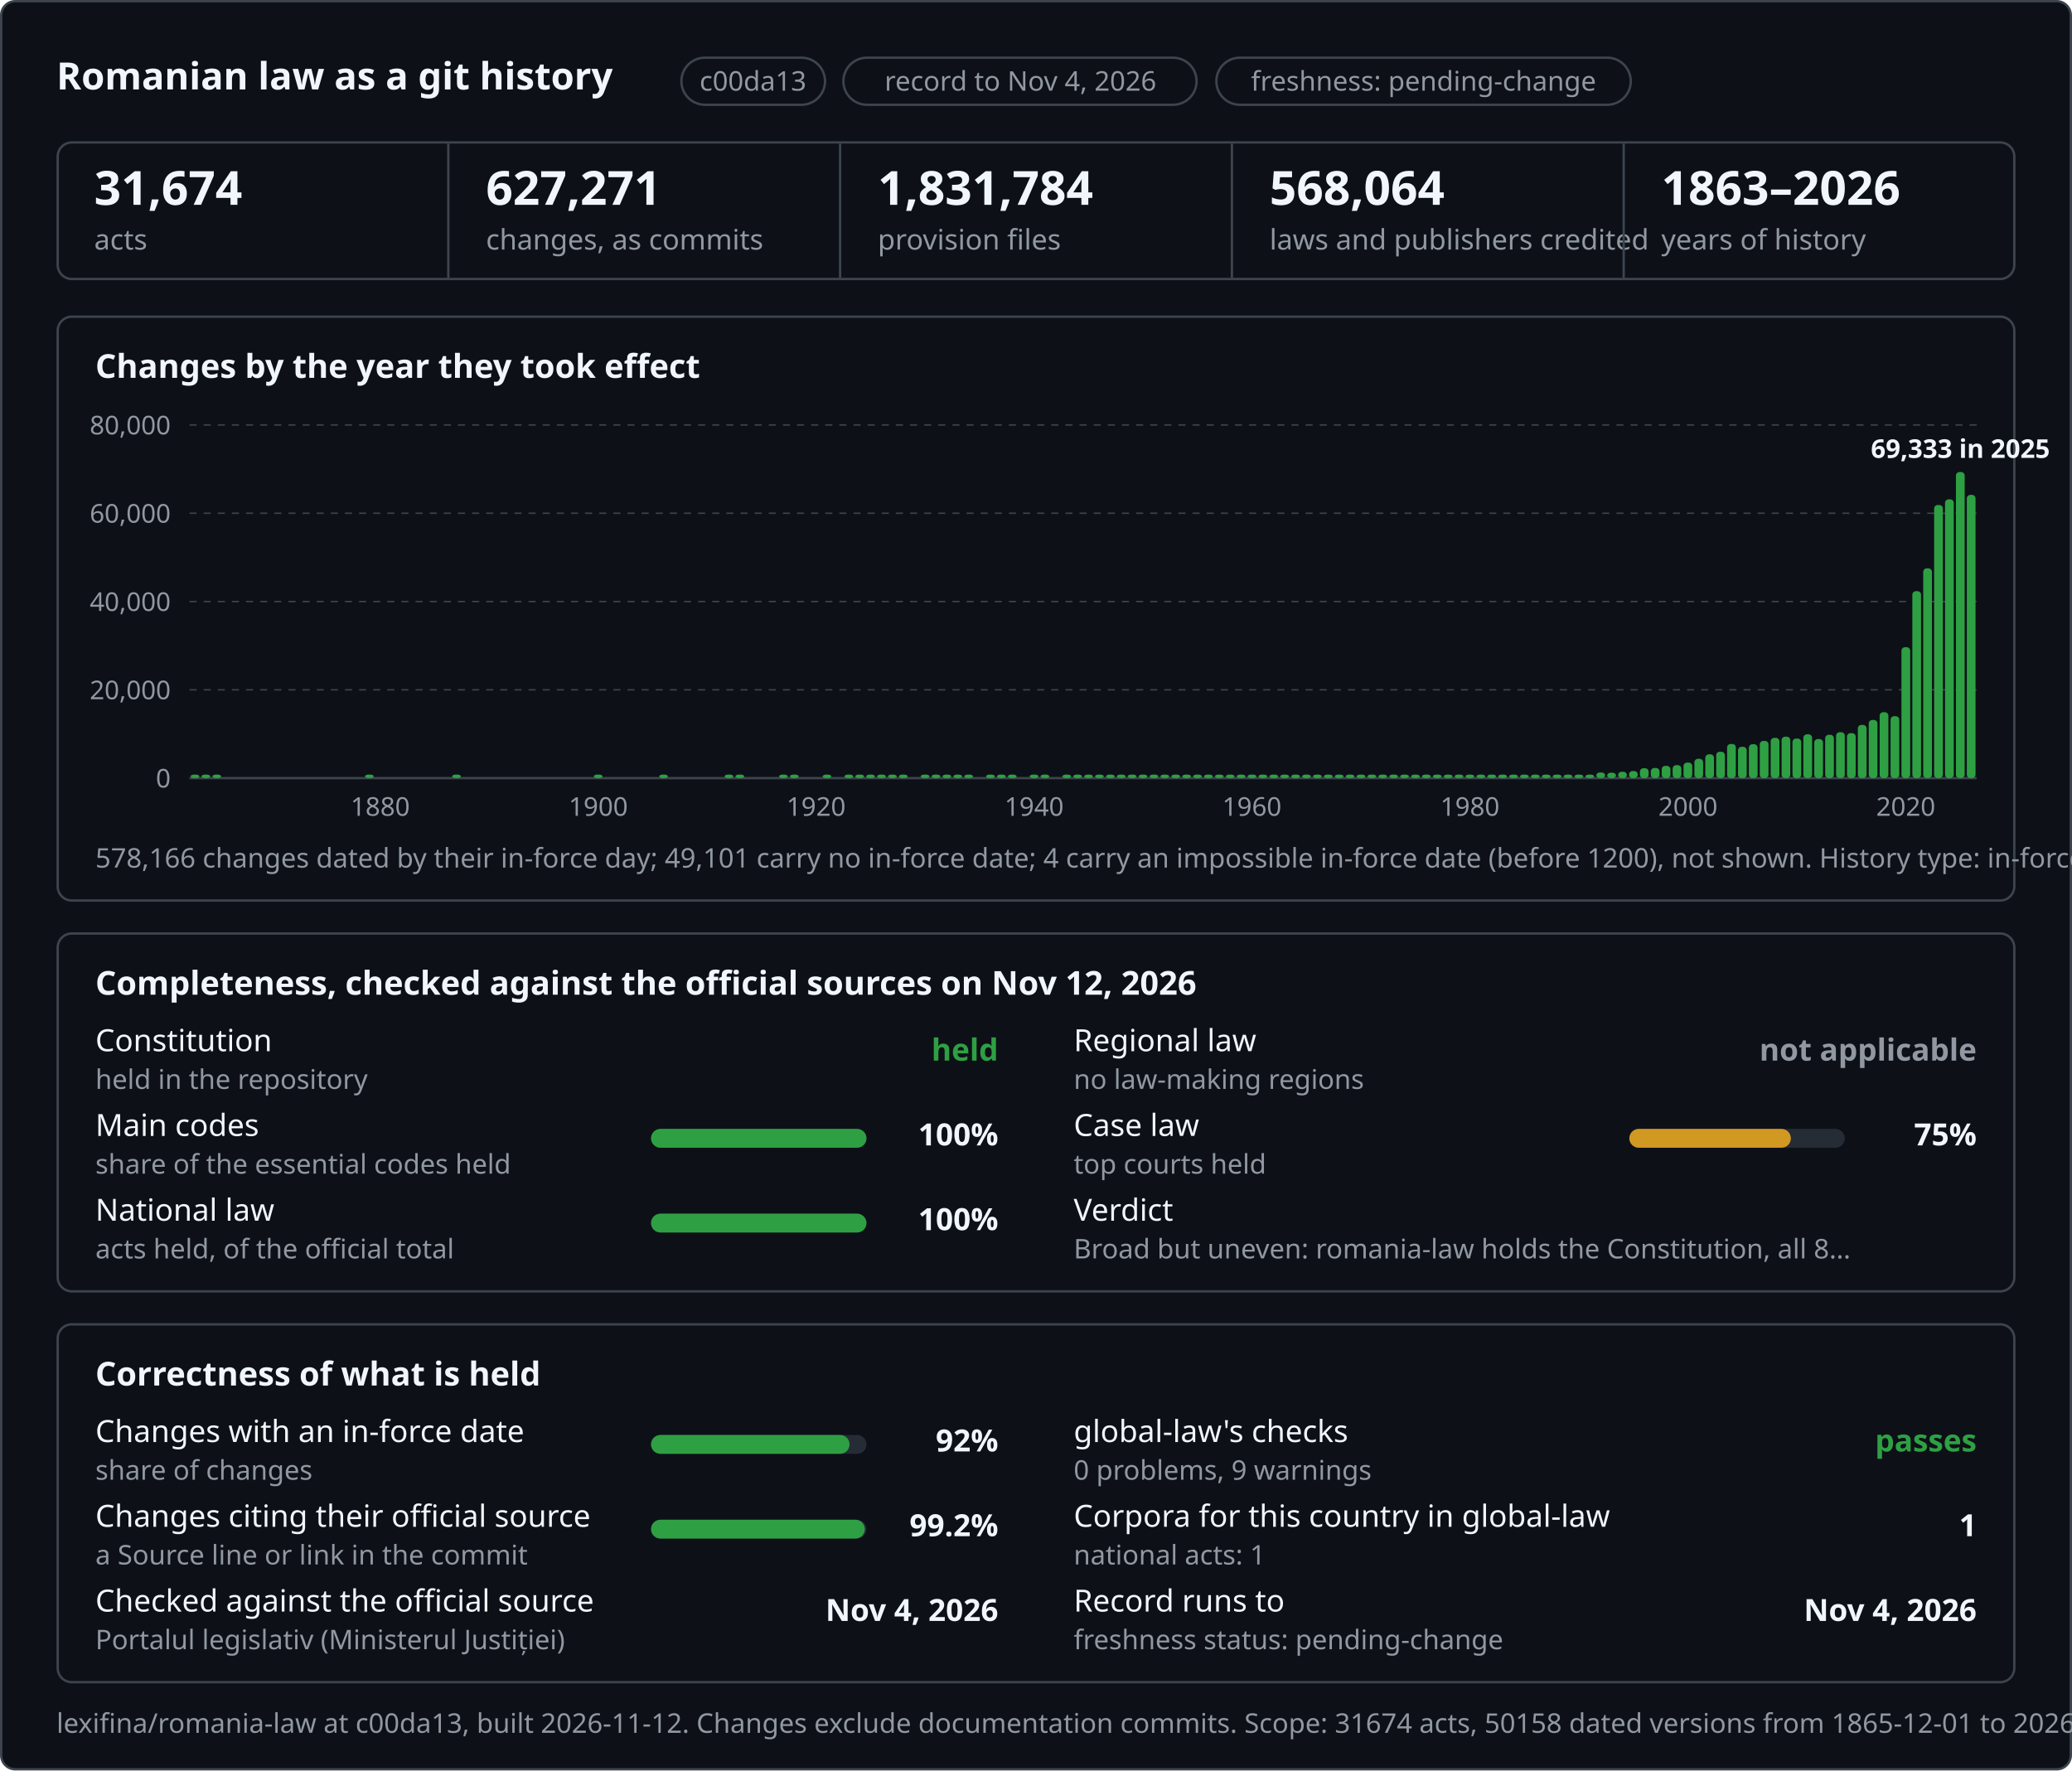
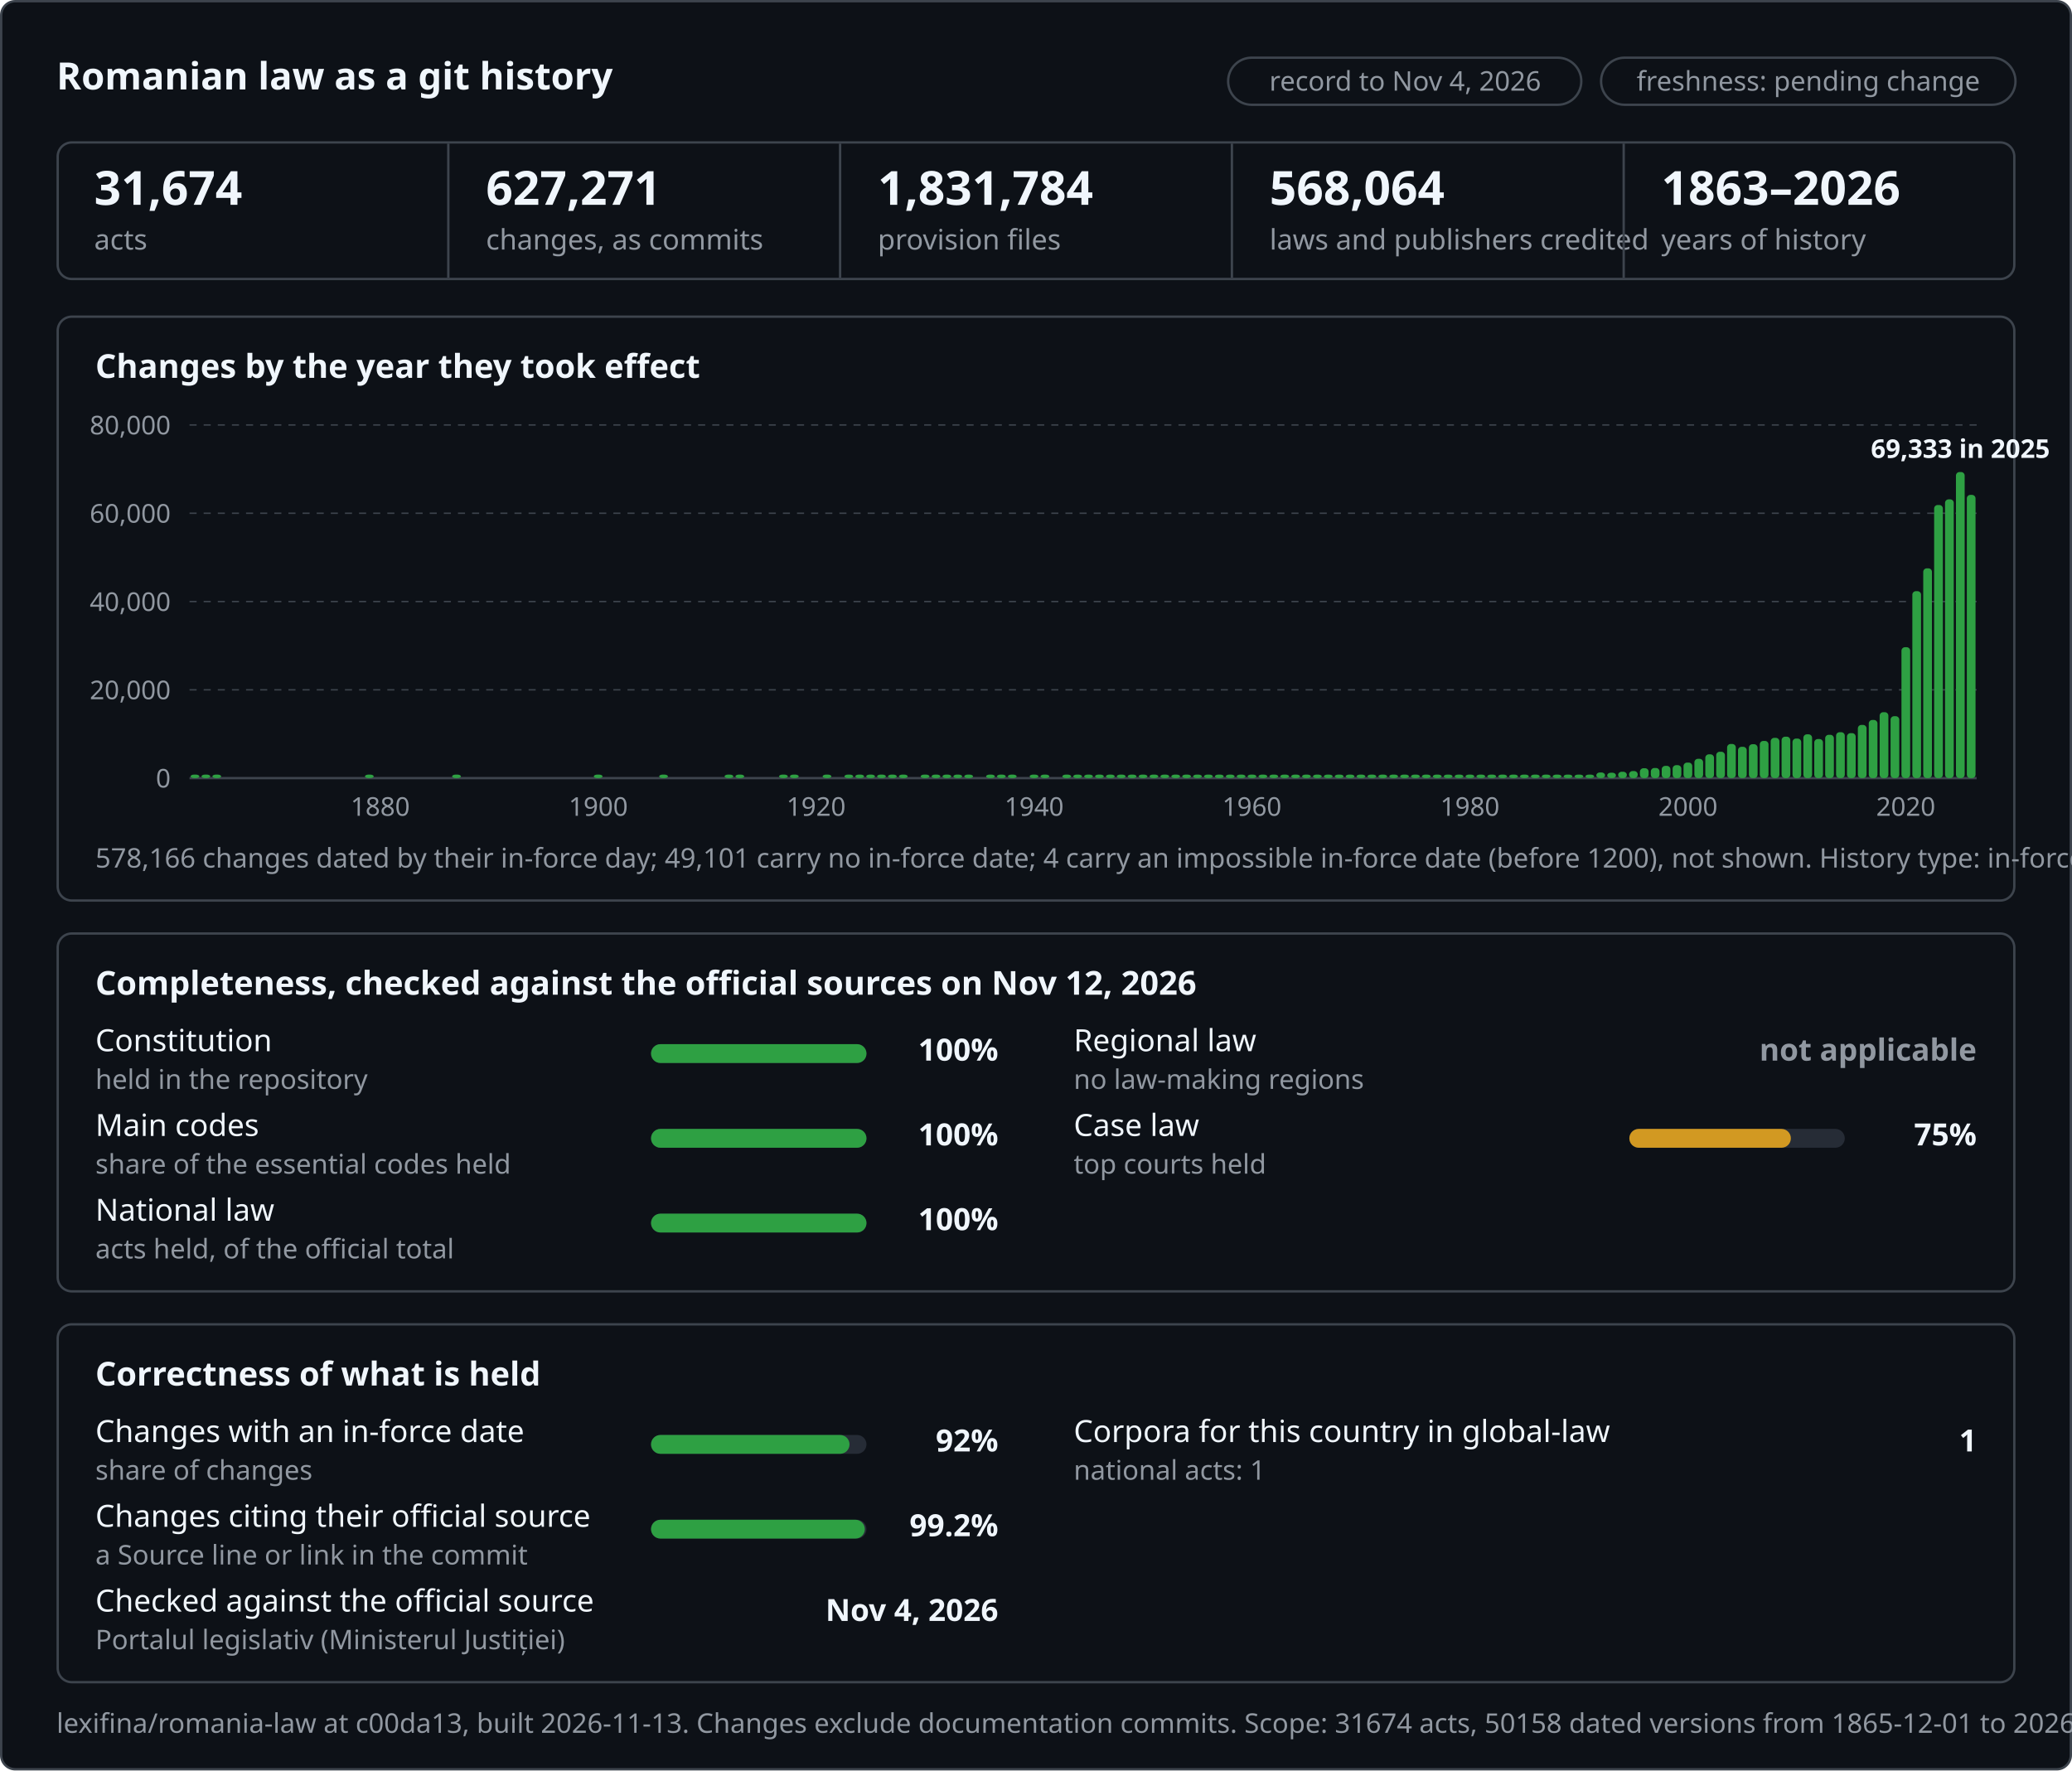
<svg xmlns="http://www.w3.org/2000/svg" width="880" height="752" viewBox="0 0 880 752" font-family="-apple-system,BlinkMacSystemFont,Segoe UI,Noto Sans,Helvetica,Arial,sans-serif">
  <rect x="0.5" y="0.5" width="879" height="751" rx="6" fill="#0d1117" stroke="#3d444d" />
  <text x="24" y="38" font-size="16" font-weight="600" fill="#f0f6fc">Romanian law as a git history</text>
-   <rect x="289.4" y="24.5" width="61" height="20" rx="10" fill="none" stroke="#3d444d" />
-   <text x="319.8" y="38.5" font-size="11.5" font-weight="500" text-anchor="middle" fill="#9198a1">c00da13</text>
-   <rect x="358.2" y="24.5" width="150" height="20" rx="10" fill="none" stroke="#3d444d" />
-   <text x="433.4" y="38.5" font-size="11.5" font-weight="500" text-anchor="middle" fill="#9198a1">record to Nov 4, 2026</text>
-   <rect x="516.6" y="24.5" width="176" height="20" rx="10" fill="none" stroke="#3d444d" />
-   <text x="604.6" y="38.5" font-size="11.5" font-weight="500" text-anchor="middle" fill="#9198a1">freshness: pending-change</text>
+   <rect x="521.6" y="24.5" width="150" height="20" rx="10" fill="none" stroke="#3d444d" />
+   <text x="596.8" y="38.5" font-size="11.5" font-weight="500" text-anchor="middle" fill="#9198a1">record to Nov 4, 2026</text>
+   <rect x="680.0" y="24.5" width="176" height="20" rx="10" fill="none" stroke="#3d444d" />
+   <text x="768.0" y="38.5" font-size="11.5" font-weight="500" text-anchor="middle" fill="#9198a1">freshness: pending change</text>
  <rect x="24.5" y="60.5" width="831" height="58" rx="6" fill="#0d1117" stroke="#3d444d" />
  <text x="40.0" y="87" font-size="20" font-weight="600" fill="#f0f6fc">31,674</text>
  <text x="40.0" y="106" font-size="12" fill="#9198a1">acts</text>
  <line x1="190.4" y1="61" x2="190.4" y2="118" stroke="#3d444d" />
  <text x="206.4" y="87" font-size="20" font-weight="600" fill="#f0f6fc">627,271</text>
  <text x="206.4" y="106" font-size="12" fill="#9198a1">changes, as commits</text>
  <line x1="356.8" y1="61" x2="356.8" y2="118" stroke="#3d444d" />
  <text x="372.8" y="87" font-size="20" font-weight="600" fill="#f0f6fc">1,831,784</text>
  <text x="372.8" y="106" font-size="12" fill="#9198a1">provision files</text>
  <line x1="523.2" y1="61" x2="523.2" y2="118" stroke="#3d444d" />
  <text x="539.2" y="87" font-size="20" font-weight="600" fill="#f0f6fc">568,064</text>
  <text x="539.2" y="106" font-size="12" fill="#9198a1">laws and publishers credited</text>
  <line x1="689.6" y1="61" x2="689.6" y2="118" stroke="#3d444d" />
  <text x="705.6" y="87" font-size="20" font-weight="600" fill="#f0f6fc">1863–2026</text>
  <text x="705.6" y="106" font-size="12" fill="#9198a1">years of history</text>
  <rect x="24.5" y="134.5" width="831" height="248" rx="6" fill="#0d1117" stroke="#3d444d" />
  <text x="40.5" y="160.5" font-size="14" font-weight="600" fill="#f0f6fc">Changes by the year they took effect</text>
  <line x1="80.5" y1="330.5" x2="839.5" y2="330.5" stroke="#3d444d" stroke-width="1" />
  <text x="72.5" y="334.5" font-size="11" text-anchor="end" fill="#9198a1">0</text>
  <line x1="80.5" y1="293.0" x2="839.5" y2="293.0" stroke="#3d444d" stroke-width="0.6" stroke-dasharray="3 3" />
  <text x="72.5" y="297.0" font-size="11" text-anchor="end" fill="#9198a1">20,000</text>
  <line x1="80.5" y1="255.5" x2="839.5" y2="255.5" stroke="#3d444d" stroke-width="0.6" stroke-dasharray="3 3" />
  <text x="72.5" y="259.5" font-size="11" text-anchor="end" fill="#9198a1">40,000</text>
  <line x1="80.5" y1="218.0" x2="839.5" y2="218.0" stroke="#3d444d" stroke-width="0.6" stroke-dasharray="3 3" />
  <text x="72.5" y="222.0" font-size="11" text-anchor="end" fill="#9198a1">60,000</text>
  <line x1="80.5" y1="180.5" x2="839.5" y2="180.5" stroke="#3d444d" stroke-width="0.6" stroke-dasharray="3 3" />
  <text x="72.5" y="184.5" font-size="11" text-anchor="end" fill="#9198a1">80,000</text>
  <rect x="80.96" y="329.0" width="3.70" height="1.5" rx="1.5" fill="#2ea043" />
  <rect x="85.59" y="329.0" width="3.70" height="1.5" rx="1.5" fill="#2ea043" />
  <rect x="90.22" y="329.0" width="3.70" height="1.5" rx="1.5" fill="#2ea043" />
  <rect x="155.01" y="329.0" width="3.70" height="1.5" rx="1.5" fill="#2ea043" />
  <text x="161.5" y="346.5" font-size="11" text-anchor="middle" fill="#9198a1">1880</text>
  <rect x="192.04" y="329.0" width="3.70" height="1.5" rx="1.5" fill="#2ea043" />
  <rect x="252.20" y="329.0" width="3.70" height="1.5" rx="1.5" fill="#2ea043" />
  <text x="254.1" y="346.5" font-size="11" text-anchor="middle" fill="#9198a1">1900</text>
  <rect x="279.97" y="329.0" width="3.70" height="1.5" rx="1.5" fill="#2ea043" />
  <rect x="307.74" y="329.0" width="3.70" height="1.5" rx="1.5" fill="#2ea043" />
  <rect x="312.37" y="329.0" width="3.70" height="1.5" rx="1.5" fill="#2ea043" />
  <rect x="330.88" y="329.0" width="3.70" height="1.5" rx="1.5" fill="#2ea043" />
  <rect x="335.51" y="329.0" width="3.70" height="1.5" rx="1.5" fill="#2ea043" />
  <text x="346.6" y="346.5" font-size="11" text-anchor="middle" fill="#9198a1">1920</text>
  <rect x="349.39" y="329.0" width="3.70" height="1.5" rx="1.5" fill="#2ea043" />
  <rect x="358.65" y="329.0" width="3.70" height="1.5" rx="1.5" fill="#2ea043" />
  <rect x="363.27" y="329.0" width="3.70" height="1.5" rx="1.5" fill="#2ea043" />
  <rect x="367.90" y="329.0" width="3.70" height="1.5" rx="1.5" fill="#2ea043" />
  <rect x="372.53" y="329.0" width="3.70" height="1.5" rx="1.5" fill="#2ea043" />
  <rect x="377.16" y="329.0" width="3.70" height="1.5" rx="1.5" fill="#2ea043" />
  <rect x="381.79" y="329.0" width="3.70" height="1.5" rx="1.5" fill="#2ea043" />
  <rect x="391.04" y="329.0" width="3.70" height="1.5" rx="1.5" fill="#2ea043" />
  <rect x="395.67" y="329.0" width="3.70" height="1.5" rx="1.5" fill="#2ea043" />
  <rect x="400.30" y="329.0" width="3.70" height="1.5" rx="1.5" fill="#2ea043" />
  <rect x="404.93" y="329.0" width="3.70" height="1.5" rx="1.5" fill="#2ea043" />
  <rect x="409.55" y="329.0" width="3.70" height="1.5" rx="1.5" fill="#2ea043" />
  <rect x="418.81" y="329.0" width="3.70" height="1.5" rx="1.5" fill="#2ea043" />
  <rect x="423.44" y="329.0" width="3.70" height="1.5" rx="1.5" fill="#2ea043" />
  <rect x="428.07" y="329.0" width="3.70" height="1.5" rx="1.5" fill="#2ea043" />
  <rect x="437.32" y="329.0" width="3.70" height="1.5" rx="1.5" fill="#2ea043" />
  <text x="439.2" y="346.5" font-size="11" text-anchor="middle" fill="#9198a1">1940</text>
  <rect x="441.95" y="329.0" width="3.70" height="1.5" rx="1.5" fill="#2ea043" />
  <rect x="451.21" y="329.0" width="3.70" height="1.5" rx="1.5" fill="#2ea043" />
  <rect x="455.83" y="329.0" width="3.70" height="1.5" rx="1.5" fill="#2ea043" />
  <rect x="460.46" y="329.0" width="3.70" height="1.5" rx="1.5" fill="#2ea043" />
  <rect x="465.09" y="329.0" width="3.70" height="1.5" rx="1.5" fill="#2ea043" />
  <rect x="469.72" y="329.0" width="3.70" height="1.5" rx="1.5" fill="#2ea043" />
  <rect x="474.35" y="329.0" width="3.70" height="1.5" rx="1.5" fill="#2ea043" />
  <rect x="478.97" y="329.0" width="3.70" height="1.5" rx="1.5" fill="#2ea043" />
  <rect x="483.60" y="329.0" width="3.70" height="1.5" rx="1.5" fill="#2ea043" />
  <rect x="488.23" y="329.0" width="3.70" height="1.5" rx="1.5" fill="#2ea043" />
  <rect x="492.86" y="329.0" width="3.70" height="1.5" rx="1.5" fill="#2ea043" />
  <rect x="497.49" y="329.0" width="3.70" height="1.5" rx="1.5" fill="#2ea043" />
  <rect x="502.12" y="329.0" width="3.70" height="1.5" rx="1.5" fill="#2ea043" />
  <rect x="506.74" y="329.0" width="3.70" height="1.5" rx="1.5" fill="#2ea043" />
  <rect x="511.37" y="329.0" width="3.70" height="1.5" rx="1.5" fill="#2ea043" />
  <rect x="516.00" y="329.0" width="3.70" height="1.5" rx="1.5" fill="#2ea043" />
  <rect x="520.63" y="329.0" width="3.70" height="1.5" rx="1.5" fill="#2ea043" />
  <rect x="525.26" y="329.0" width="3.70" height="1.5" rx="1.5" fill="#2ea043" />
  <rect x="529.88" y="329.0" width="3.70" height="1.5" rx="1.5" fill="#2ea043" />
  <text x="531.7" y="346.5" font-size="11" text-anchor="middle" fill="#9198a1">1960</text>
  <rect x="534.51" y="329.0" width="3.70" height="1.5" rx="1.5" fill="#2ea043" />
  <rect x="539.14" y="329.0" width="3.70" height="1.5" rx="1.5" fill="#2ea043" />
  <rect x="543.77" y="329.0" width="3.70" height="1.5" rx="1.5" fill="#2ea043" />
  <rect x="548.40" y="329.0" width="3.70" height="1.5" rx="1.5" fill="#2ea043" />
  <rect x="553.02" y="329.0" width="3.70" height="1.5" rx="1.5" fill="#2ea043" />
  <rect x="557.65" y="329.0" width="3.70" height="1.5" rx="1.5" fill="#2ea043" />
  <rect x="562.28" y="329.0" width="3.70" height="1.5" rx="1.5" fill="#2ea043" />
  <rect x="566.91" y="329.0" width="3.70" height="1.5" rx="1.5" fill="#2ea043" />
  <rect x="571.54" y="329.0" width="3.70" height="1.5" rx="1.5" fill="#2ea043" />
  <rect x="576.16" y="329.0" width="3.70" height="1.5" rx="1.5" fill="#2ea043" />
  <rect x="580.79" y="329.0" width="3.70" height="1.5" rx="1.5" fill="#2ea043" />
  <rect x="585.42" y="329.0" width="3.70" height="1.5" rx="1.5" fill="#2ea043" />
  <rect x="590.05" y="329.0" width="3.70" height="1.5" rx="1.5" fill="#2ea043" />
  <rect x="594.68" y="329.0" width="3.70" height="1.5" rx="1.5" fill="#2ea043" />
  <rect x="599.30" y="329.0" width="3.70" height="1.5" rx="1.5" fill="#2ea043" />
  <rect x="603.93" y="329.0" width="3.70" height="1.5" rx="1.5" fill="#2ea043" />
  <rect x="608.56" y="329.0" width="3.70" height="1.5" rx="1.5" fill="#2ea043" />
  <rect x="613.19" y="329.0" width="3.70" height="1.5" rx="1.5" fill="#2ea043" />
  <rect x="617.82" y="329.0" width="3.70" height="1.5" rx="1.5" fill="#2ea043" />
  <rect x="622.44" y="329.0" width="3.70" height="1.5" rx="1.5" fill="#2ea043" />
  <text x="624.3" y="346.5" font-size="11" text-anchor="middle" fill="#9198a1">1980</text>
  <rect x="627.07" y="329.0" width="3.70" height="1.5" rx="1.5" fill="#2ea043" />
  <rect x="631.70" y="329.0" width="3.70" height="1.5" rx="1.5" fill="#2ea043" />
  <rect x="636.33" y="329.0" width="3.70" height="1.5" rx="1.5" fill="#2ea043" />
  <rect x="640.96" y="329.0" width="3.70" height="1.5" rx="1.5" fill="#2ea043" />
  <rect x="645.58" y="329.0" width="3.70" height="1.5" rx="1.5" fill="#2ea043" />
  <rect x="650.21" y="329.0" width="3.70" height="1.5" rx="1.5" fill="#2ea043" />
  <rect x="654.84" y="329.0" width="3.70" height="1.5" rx="1.5" fill="#2ea043" />
  <rect x="659.47" y="329.0" width="3.70" height="1.5" rx="1.5" fill="#2ea043" />
  <rect x="664.10" y="329.0" width="3.70" height="1.5" rx="1.5" fill="#2ea043" />
  <rect x="668.73" y="329.0" width="3.70" height="1.5" rx="1.5" fill="#2ea043" />
  <rect x="673.35" y="329.0" width="3.70" height="1.5" rx="1.5" fill="#2ea043" />
  <rect x="677.98" y="328.1" width="3.70" height="2.4" rx="1.5" fill="#2ea043" />
  <rect x="682.61" y="328.2" width="3.70" height="2.3" rx="1.5" fill="#2ea043" />
  <rect x="687.24" y="327.8" width="3.70" height="2.7" rx="1.5" fill="#2ea043" />
  <rect x="691.87" y="327.5" width="3.70" height="3.0" rx="1.5" fill="#2ea043" />
  <rect x="696.49" y="326.3" width="3.70" height="4.2" rx="1.5" fill="#2ea043" />
  <rect x="701.12" y="326.2" width="3.70" height="4.3" rx="1.5" fill="#2ea043" />
  <rect x="705.75" y="325.3" width="3.70" height="5.2" rx="1.5" fill="#2ea043" />
  <rect x="710.38" y="325.0" width="3.70" height="5.5" rx="1.5" fill="#2ea043" />
  <rect x="715.01" y="323.9" width="3.70" height="6.6" rx="1.5" fill="#2ea043" />
  <text x="716.9" y="346.5" font-size="11" text-anchor="middle" fill="#9198a1">2000</text>
  <rect x="719.63" y="322.3" width="3.70" height="8.2" rx="1.5" fill="#2ea043" />
  <rect x="724.26" y="320.4" width="3.70" height="10.1" rx="1.5" fill="#2ea043" />
  <rect x="728.89" y="319.3" width="3.70" height="11.2" rx="1.5" fill="#2ea043" />
  <rect x="733.52" y="316.0" width="3.70" height="14.5" rx="1.5" fill="#2ea043" />
  <rect x="738.15" y="317.2" width="3.70" height="13.3" rx="1.5" fill="#2ea043" />
  <rect x="742.77" y="316.1" width="3.70" height="14.4" rx="1.5" fill="#2ea043" />
  <rect x="747.40" y="314.7" width="3.70" height="15.8" rx="1.5" fill="#2ea043" />
  <rect x="752.03" y="313.4" width="3.70" height="17.1" rx="1.5" fill="#2ea043" />
  <rect x="756.66" y="312.9" width="3.70" height="17.6" rx="1.5" fill="#2ea043" />
  <rect x="761.29" y="313.7" width="3.70" height="16.8" rx="1.5" fill="#2ea043" />
  <rect x="765.91" y="311.9" width="3.70" height="18.6" rx="1.5" fill="#2ea043" />
  <rect x="770.54" y="313.9" width="3.70" height="16.6" rx="1.5" fill="#2ea043" />
  <rect x="775.17" y="312.1" width="3.70" height="18.4" rx="1.5" fill="#2ea043" />
  <rect x="779.80" y="311.0" width="3.70" height="19.5" rx="1.5" fill="#2ea043" />
  <rect x="784.43" y="311.4" width="3.70" height="19.1" rx="1.5" fill="#2ea043" />
  <rect x="789.05" y="307.9" width="3.70" height="22.6" rx="1.5" fill="#2ea043" />
  <rect x="793.68" y="305.8" width="3.70" height="24.7" rx="1.5" fill="#2ea043" />
  <rect x="798.31" y="302.5" width="3.70" height="28.0" rx="1.5" fill="#2ea043" />
  <rect x="802.94" y="304.2" width="3.70" height="26.3" rx="1.5" fill="#2ea043" />
  <rect x="807.57" y="274.9" width="3.70" height="55.6" rx="1.5" fill="#2ea043" />
  <text x="809.4" y="346.5" font-size="11" text-anchor="middle" fill="#9198a1">2020</text>
  <rect x="812.19" y="251.1" width="3.70" height="79.4" rx="1.5" fill="#2ea043" />
  <rect x="816.82" y="241.4" width="3.70" height="89.1" rx="1.5" fill="#2ea043" />
  <rect x="821.45" y="214.5" width="3.70" height="116.0" rx="1.5" fill="#2ea043" />
  <rect x="826.08" y="212.1" width="3.70" height="118.4" rx="1.5" fill="#2ea043" />
  <rect x="830.71" y="200.5" width="3.70" height="130.0" rx="1.5" fill="#2ea043" />
  <text x="832.6" y="194.5" font-size="11" font-weight="600" text-anchor="middle" fill="#f0f6fc">69,333 in 2025</text>
  <rect x="835.33" y="210.2" width="3.70" height="120.3" rx="1.5" fill="#2ea043" />
  <text x="40.5" y="368.5" font-size="11.5" fill="#9198a1">578,166 changes dated by their in-force day; 49,101 carry no in-force date; 4 carry an impossible in-force date (before 1200), not shown. History type: in-force.</text>
  <rect x="24.5" y="396.5" width="831" height="152" rx="6" fill="#0d1117" stroke="#3d444d" />
  <text x="40.5" y="422.5" font-size="14" font-weight="600" fill="#f0f6fc">Completeness, checked against the official sources on Nov 12, 2026</text>
  <text x="40.5" y="446.5" font-size="13" fill="#f0f6fc">Constitution</text>
  <text x="40.5" y="462.5" font-size="11.5" fill="#9198a1">held in the repository</text>
-   <text x="424.0" y="450.5" font-size="13" font-weight="600" text-anchor="end" fill="#2ea043">held</text>
+   <g>
+     <rect x="276.5" y="443.5" width="91.5" height="8" rx="4" fill="#262c36" />
+     <rect x="276.5" y="443.5" width="91.5" height="8" rx="4" fill="#2ea043" />
+   </g>
+   <text x="424.0" y="450.5" font-size="13" font-weight="600" text-anchor="end" fill="#f0f6fc">100%</text>
  <text x="40.5" y="482.5" font-size="13" fill="#f0f6fc">Main codes</text>
  <text x="40.5" y="498.5" font-size="11.5" fill="#9198a1">share of the essential codes held</text>
  <g>
    <rect x="276.5" y="479.5" width="91.5" height="8" rx="4" fill="#262c36" />
    <rect x="276.5" y="479.5" width="91.5" height="8" rx="4" fill="#2ea043" />
  </g>
  <text x="424.0" y="486.5" font-size="13" font-weight="600" text-anchor="end" fill="#f0f6fc">100%</text>
  <text x="40.5" y="518.5" font-size="13" fill="#f0f6fc">National law</text>
  <text x="40.5" y="534.5" font-size="11.5" fill="#9198a1">acts held, of the official total</text>
  <g>
    <rect x="276.5" y="515.5" width="91.5" height="8" rx="4" fill="#262c36" />
    <rect x="276.5" y="515.5" width="91.5" height="8" rx="4" fill="#2ea043" />
  </g>
  <text x="424.0" y="522.5" font-size="13" font-weight="600" text-anchor="end" fill="#f0f6fc">100%</text>
  <text x="456.0" y="446.5" font-size="13" fill="#f0f6fc">Regional law</text>
  <text x="456.0" y="462.5" font-size="11.5" fill="#9198a1">no law-making regions</text>
  <text x="839.5" y="450.5" font-size="13" font-weight="600" text-anchor="end" fill="#9198a1">not applicable</text>
  <text x="456.0" y="482.5" font-size="13" fill="#f0f6fc">Case law</text>
  <text x="456.0" y="498.5" font-size="11.5" fill="#9198a1">top courts held</text>
  <g>
    <rect x="692.0" y="479.5" width="91.5" height="8" rx="4" fill="#262c36" />
    <rect x="692.0" y="479.5" width="68.6" height="8" rx="4" fill="#d29922" />
  </g>
  <text x="839.5" y="486.5" font-size="13" font-weight="600" text-anchor="end" fill="#f0f6fc">75%</text>
-   <text x="456.0" y="518.5" font-size="13" fill="#f0f6fc">Verdict</text>
-   <text x="456.0" y="534.5" font-size="11.5" fill="#9198a1">Broad but uneven: romania-law holds the Constitution, all 8…</text>
-   <text x="839.5" y="522.5" font-size="13" font-weight="600" text-anchor="end" fill="#9198a1" />
  <rect x="24.5" y="562.5" width="831" height="152" rx="6" fill="#0d1117" stroke="#3d444d" />
  <text x="40.5" y="588.5" font-size="14" font-weight="600" fill="#f0f6fc">Correctness of what is held</text>
  <text x="40.5" y="612.5" font-size="13" fill="#f0f6fc">Changes with an in-force date</text>
  <text x="40.5" y="628.5" font-size="11.5" fill="#9198a1">share of changes</text>
  <g>
    <rect x="276.5" y="609.5" width="91.5" height="8" rx="4" fill="#262c36" />
    <rect x="276.5" y="609.5" width="84.3" height="8" rx="4" fill="#2ea043" />
  </g>
  <text x="424.0" y="616.5" font-size="13" font-weight="600" text-anchor="end" fill="#f0f6fc">92%</text>
  <text x="40.5" y="648.5" font-size="13" fill="#f0f6fc">Changes citing their official source</text>
  <text x="40.5" y="664.5" font-size="11.5" fill="#9198a1">a Source line or link in the commit</text>
  <g>
    <rect x="276.5" y="645.5" width="91.5" height="8" rx="4" fill="#262c36" />
    <rect x="276.5" y="645.5" width="90.8" height="8" rx="4" fill="#2ea043" />
  </g>
  <text x="424.0" y="652.5" font-size="13" font-weight="600" text-anchor="end" fill="#f0f6fc">99.2%</text>
  <text x="40.5" y="684.5" font-size="13" fill="#f0f6fc">Checked against the official source</text>
  <text x="40.5" y="700.5" font-size="11.5" fill="#9198a1">Portalul legislativ (Ministerul Justiției)</text>
  <text x="424.0" y="688.5" font-size="13" font-weight="600" text-anchor="end" fill="#f0f6fc">Nov 4, 2026</text>
-   <text x="456.0" y="612.5" font-size="13" fill="#f0f6fc">global-law's checks</text>
-   <text x="456.0" y="628.5" font-size="11.5" fill="#9198a1">0 problems, 9 warnings</text>
-   <text x="839.5" y="616.5" font-size="13" font-weight="600" text-anchor="end" fill="#2ea043">passes</text>
-   <text x="456.0" y="648.5" font-size="13" fill="#f0f6fc">Corpora for this country in global-law</text>
-   <text x="456.0" y="664.5" font-size="11.5" fill="#9198a1">national acts: 1</text>
-   <text x="839.5" y="652.5" font-size="13" font-weight="600" text-anchor="end" fill="#f0f6fc">1</text>
-   <text x="456.0" y="684.5" font-size="13" fill="#f0f6fc">Record runs to</text>
-   <text x="456.0" y="700.5" font-size="11.5" fill="#9198a1">freshness status: pending-change</text>
-   <text x="839.5" y="688.5" font-size="13" font-weight="600" text-anchor="end" fill="#f0f6fc">Nov 4, 2026</text>
-   <text x="24" y="736" font-size="11.5" fill="#9198a1">lexifina/romania-law at c00da13, built 2026-11-12. Changes exclude documentation commits. Scope: 31674 acts, 50158 dated versions from 1865-12-01 to 2026-11-03</text>
+   <text x="456.0" y="612.5" font-size="13" fill="#f0f6fc">Corpora for this country in global-law</text>
+   <text x="456.0" y="628.5" font-size="11.5" fill="#9198a1">national acts: 1</text>
+   <text x="839.5" y="616.5" font-size="13" font-weight="600" text-anchor="end" fill="#f0f6fc">1</text>
+   <text x="24" y="736" font-size="11.5" fill="#9198a1">lexifina/romania-law at c00da13, built 2026-11-13. Changes exclude documentation commits. Scope: 31674 acts, 50158 dated versions from 1865-12-01 to 2026-11-03</text>
</svg>
